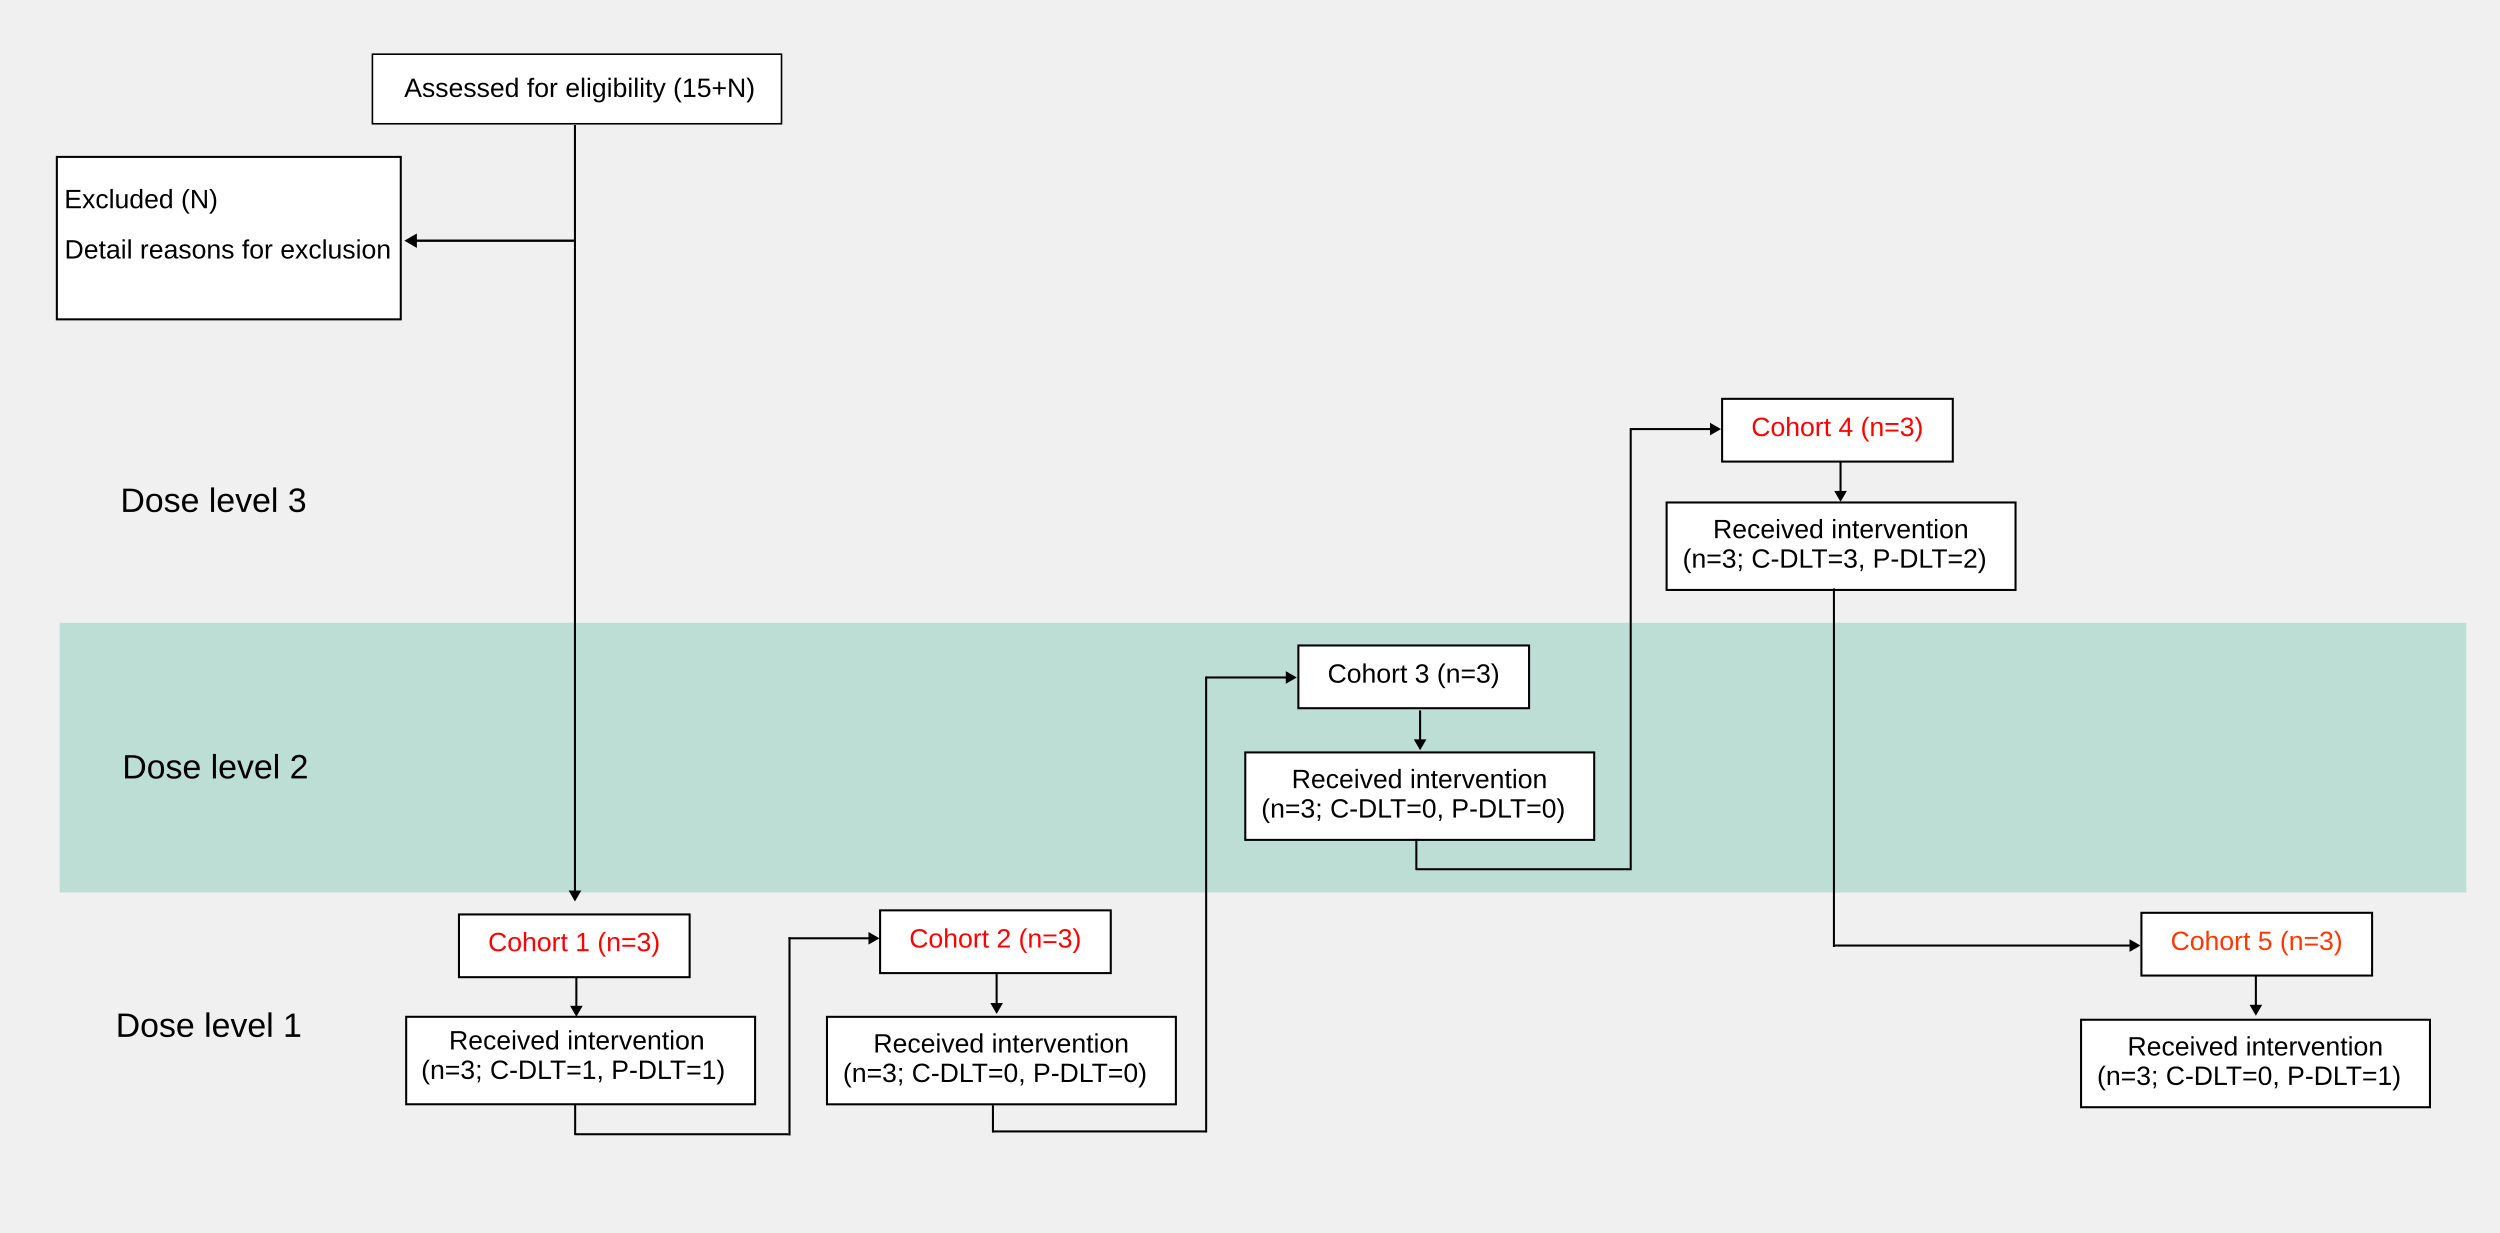
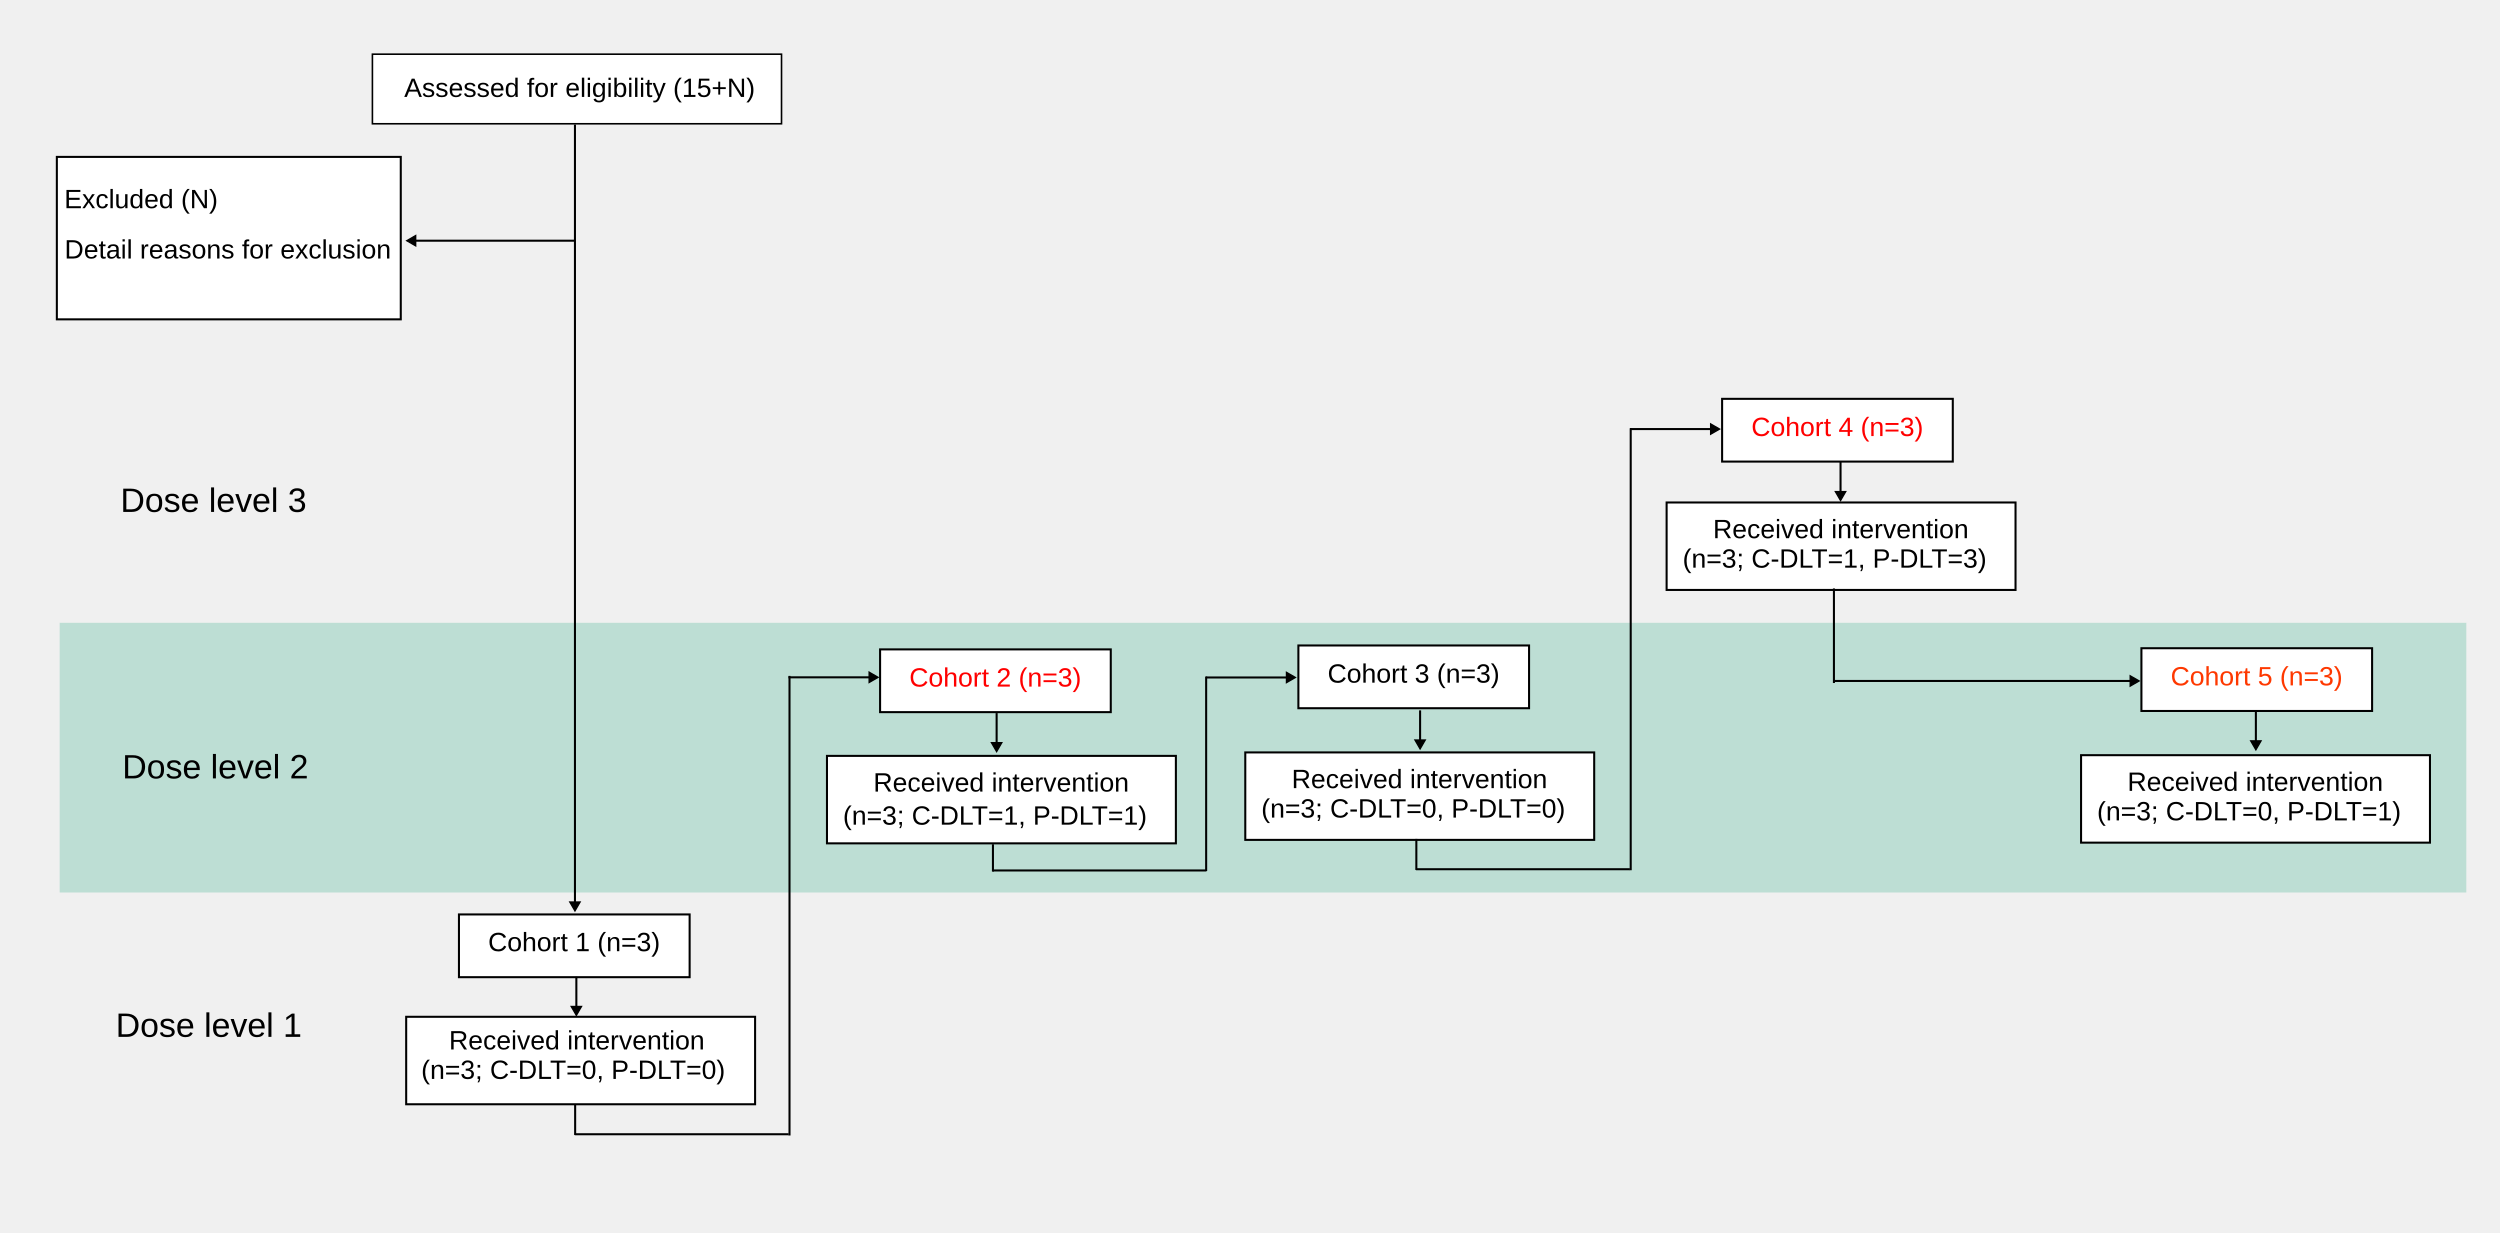
- <svg xmlns="http://www.w3.org/2000/svg" xmlns:xlink="http://www.w3.org/1999/xlink" width="365mm" height="180mm" viewBox="0 0 365 180" version="1.1" id="svg5" xml:space="preserve">
+ <svg xmlns="http://www.w3.org/2000/svg" width="365mm" height="180mm" viewBox="0 0 365 180" version="1.1" id="svg5" xml:space="preserve">
  <defs id="defs2">
-     <linearGradient id="linearGradient2886">
-       <stop style="stop-color:#000000;stop-opacity:1;" offset="0" id="stop2882" />
-       <stop style="stop-color:#000000;stop-opacity:0;" offset="1" id="stop2884" />
-     </linearGradient>
    <marker style="overflow:visible" id="marker2927" refX="0" refY="0" orient="auto-start-reverse" markerWidth="5.324" markerHeight="6.155" viewBox="0 0 5.324 6.155" preserveAspectRatio="xMidYMid">
      <path transform="scale(0.5)" style="fill:context-stroke;fill-rule:evenodd;stroke:context-stroke;stroke-width:1pt" d="M 5.77,0 -2.88,5 V -5 Z" id="path2925" />
    </marker>
    <marker style="overflow:visible" id="marker4870" refX="0" refY="0" orient="auto-start-reverse" markerWidth="5.324" markerHeight="6.155" viewBox="0 0 5.324 6.155" preserveAspectRatio="xMidYMid">
      <path transform="scale(0.5)" style="fill:context-stroke;fill-rule:evenodd;stroke:context-stroke;stroke-width:1pt" d="M 5.77,0 -2.88,5 V -5 Z" id="path4868" />
    </marker>
    <marker style="overflow:visible" id="marker4870-5" refX="0" refY="0" orient="auto-start-reverse" markerWidth="5.324" markerHeight="6.155" viewBox="0 0 5.324 6.155" preserveAspectRatio="xMidYMid">
      <path transform="scale(0.5)" style="fill:context-stroke;fill-rule:evenodd;stroke:context-stroke;stroke-width:1pt" d="M 5.77,0 -2.88,5 V -5 Z" id="path4868-9" />
    </marker>
    <marker style="overflow:visible" id="marker4870-4" refX="0" refY="0" orient="auto-start-reverse" markerWidth="5.324" markerHeight="6.155" viewBox="0 0 5.324 6.155" preserveAspectRatio="xMidYMid">
      <path transform="scale(0.5)" style="fill:context-stroke;fill-rule:evenodd;stroke:context-stroke;stroke-width:1pt" d="M 5.77,0 -2.88,5 V -5 Z" id="path4868-18" />
    </marker>
    <marker style="overflow:visible" id="marker4870-2" refX="0" refY="0" orient="auto-start-reverse" markerWidth="5.324" markerHeight="6.155" viewBox="0 0 5.324 6.155" preserveAspectRatio="xMidYMid">
      <path transform="scale(0.5)" style="fill:context-stroke;fill-rule:evenodd;stroke:context-stroke;stroke-width:1pt" d="M 5.77,0 -2.88,5 V -5 Z" id="path4868-6" />
    </marker>
    <marker style="overflow:visible" id="marker4870-4-1" refX="0" refY="0" orient="auto-start-reverse" markerWidth="5.324" markerHeight="6.155" viewBox="0 0 5.324 6.155" preserveAspectRatio="xMidYMid">
      <path transform="scale(0.5)" style="fill:context-stroke;fill-rule:evenodd;stroke:context-stroke;stroke-width:1pt" d="M 5.77,0 -2.88,5 V -5 Z" id="path4868-18-7" />
    </marker>
    <marker style="overflow:visible" id="marker2927-0" refX="0" refY="0" orient="auto-start-reverse" markerWidth="5.324" markerHeight="6.155" viewBox="0 0 5.324 6.155" preserveAspectRatio="xMidYMid">
      <path transform="scale(0.5)" style="fill:context-stroke;fill-rule:evenodd;stroke:context-stroke;stroke-width:1pt" d="M 5.77,0 -2.88,5 V -5 Z" id="path2925-6" />
    </marker>
    <marker style="overflow:visible" id="marker2927-0-0" refX="0" refY="0" orient="auto-start-reverse" markerWidth="5.324" markerHeight="6.155" viewBox="0 0 5.324 6.155" preserveAspectRatio="xMidYMid">
      <path transform="scale(0.5)" style="fill:context-stroke;fill-rule:evenodd;stroke:context-stroke;stroke-width:1pt" d="M 5.77,0 -2.88,5 V -5 Z" id="path2925-6-9" />
    </marker>
    <marker style="overflow:visible" id="marker2927-0-0-8" refX="0" refY="0" orient="auto-start-reverse" markerWidth="5.324" markerHeight="6.155" viewBox="0 0 5.324 6.155" preserveAspectRatio="xMidYMid">
      <path transform="scale(0.5)" style="fill:context-stroke;fill-rule:evenodd;stroke:context-stroke;stroke-width:1pt" d="M 5.77,0 -2.88,5 V -5 Z" id="path2925-6-9-9" />
    </marker>
    <marker style="overflow:visible" id="marker2927-0-0-1" refX="0" refY="0" orient="auto-start-reverse" markerWidth="5.324" markerHeight="6.155" viewBox="0 0 5.324 6.155" preserveAspectRatio="xMidYMid">
      <path transform="scale(0.5)" style="fill:context-stroke;fill-rule:evenodd;stroke:context-stroke;stroke-width:1pt" d="M 5.77,0 -2.88,5 V -5 Z" id="path2925-6-9-2" />
    </marker>
-     <linearGradient xlink:href="#linearGradient2886" id="linearGradient2888" x1="71.449" y1="137.868" x2="96.245" y2="137.868" gradientUnits="userSpaceOnUse" />
  </defs>
  <g id="layer1">
    <rect style="fill:#66c2a5;fill-opacity:0.364;fill-rule:evenodd;stroke-width:1.325;stroke-dasharray:none" id="rect13397" width="351.374" height="39.379" x="8.709" y="90.928" />
    <rect style="fill:#ffffff;fill-opacity:1;stroke:#000000;stroke-width:0.235;stroke-dasharray:none" id="rect458" width="59.73" height="10.159" x="54.372" y="7.911" />
    <text xml:space="preserve" style="font-size:3.881px;font-family:Arial;-inkscape-font-specification:Arial;fill:#ffffff;fill-opacity:1;stroke:#000000;stroke-width:0;stroke-dasharray:none" x="59.021" y="14.16" id="text1592">
      <tspan id="tspan1590" style="fill:#000000;fill-opacity:1;stroke-width:0;stroke-dasharray:none" x="59.021" y="14.16">Assessed for eligibility (15+N)</tspan>
    </text>
-     <path style="fill:#000000;fill-opacity:1;stroke:#000000;stroke-width:0.3;stroke-dasharray:none;marker-end:url(#marker4870-5)" d="M 83.943,18.252 V 130.551" id="path2121" />
-     <path style="fill:#000000;fill-opacity:1;stroke:#000000;stroke-width:0.343;stroke-dasharray:none;marker-end:url(#marker2927)" d="M 83.958,35.142 H 60.256" id="path2923" />
+     <path style="fill:#000000;fill-opacity:1;stroke:#000000;stroke-width:0.3;stroke-dasharray:none;marker-end:url(#marker4870-5)" d="M 83.943,18.185 V 132.124" id="path2121" />
+     <path style="fill:#000000;fill-opacity:1;stroke:#000000;stroke-width:0.3;stroke-dasharray:none;marker-end:url(#marker2927)" d="M 83.958,35.142 H 60.256" id="path2923" />
    <rect style="fill:#ffffff;fill-opacity:1;stroke:#000000;stroke-width:0.3;stroke-dasharray:none" id="rect458-6" width="50.212" height="23.718" x="8.3" y="22.907" />
    <text xml:space="preserve" style="font-size:3.881px;font-family:Arial;-inkscape-font-specification:Arial;fill:#ffffff;fill-opacity:1;stroke:#000000;stroke-width:0;stroke-dasharray:none" x="9.389" y="30.4" id="text1592-6">
      <tspan id="tspan1590-0" style="fill:#000000;fill-opacity:1;stroke-width:0;stroke-dasharray:none" x="9.389" y="30.4">Excluded (N)</tspan>
    </text>
    <rect style="fill:#ffffff;fill-opacity:1;stroke:#000000;stroke-width:0.3;stroke-dasharray:none" id="rect458-0" width="33.679" height="9.161" x="67.007" y="133.508" />
-     <text xml:space="preserve" style="font-size:3.881px;font-family:Arial;-inkscape-font-specification:Arial;fill:url(#linearGradient2888);fill-opacity:1;stroke:#000000;stroke-width:0;stroke-dasharray:none" x="71.256" y="138.872" id="text6162">
-       <tspan id="tspan6160" style="fill:#ff0000;fill-opacity:1;stroke-width:0;stroke-dasharray:none" x="71.256" y="138.872">Cohort 1 (n=3)</tspan>
+     <text xml:space="preserve" style="font-size:3.881px;font-family:Arial;-inkscape-font-specification:Arial;fill:#000000;fill-opacity:1;stroke:#000000;stroke-width:0;stroke-dasharray:none" x="71.256" y="138.872" id="text6162">
+       <tspan id="tspan6160" style="fill:#000000;fill-opacity:1;stroke-width:0;stroke-dasharray:none" x="71.256" y="138.872">Cohort 1 (n=3)</tspan>
    </text>
-     <path style="fill:#000000;fill-opacity:1;stroke:#000000;stroke-width:0.3;stroke-dasharray:none;stroke-opacity:1" d="m 115.268,165.784 v -28.939" id="path4643" />
-     <path style="fill:#000000;fill-opacity:1;stroke:#000000;stroke-width:0.3;stroke-dasharray:none;stroke-opacity:1;marker-end:url(#marker4870)" d="m 115.121,136.99 h 12.207" id="path4866" />
-     <rect style="fill:#ffffff;fill-opacity:1;stroke:#000000;stroke-width:0.3;stroke-dasharray:none" id="rect458-0-9-3-4" width="50.941" height="12.77" x="120.738" y="148.459" />
-     <text xml:space="preserve" style="font-size:3.881px;font-family:Arial;-inkscape-font-specification:Arial;fill:#000000;fill-opacity:1;stroke:#000000;stroke-width:0;stroke-dasharray:none" x="127.517" y="153.673" id="text6162-8-4">
-       <tspan style="stroke-width:0;stroke-dasharray:none" x="127.517" y="153.673" id="tspan8841-8">Received intervention </tspan>
+     <path style="fill:#000000;fill-opacity:1;stroke:#000000;stroke-width:0.3;stroke-dasharray:none;stroke-opacity:1" d="M 115.268,165.784 V 98.679" id="path4643" />
+     <path style="fill:#000000;fill-opacity:1;stroke:#000000;stroke-width:0.3;stroke-dasharray:none;stroke-opacity:1;marker-end:url(#marker4870)" d="m 115.121,98.89 h 12.207" id="path4866" />
+     <rect style="fill:#ffffff;fill-opacity:1;stroke:#000000;stroke-width:0.3;stroke-dasharray:none" id="rect458-0-9-3-4" width="50.941" height="12.77" x="120.738" y="110.359" />
+     <text xml:space="preserve" style="font-size:3.881px;font-family:Arial;-inkscape-font-specification:Arial;fill:#000000;fill-opacity:1;stroke:#000000;stroke-width:0;stroke-dasharray:none" x="127.517" y="115.573" id="text6162-8-4">
+       <tspan style="stroke-width:0;stroke-dasharray:none" x="127.517" y="115.573" id="tspan8841-8">Received intervention </tspan>
    </text>
-     <text xml:space="preserve" style="font-size:3.881px;font-family:Arial;-inkscape-font-specification:Arial;fill:#000000;fill-opacity:1;stroke:#000000;stroke-width:0;stroke-dasharray:none" x="123.075" y="157.977" id="text6162-8-2-4">
-       <tspan style="stroke-width:0;stroke-dasharray:none" x="123.075" y="157.977" id="tspan8841-9-5">(n=3; C-DLT=0, P-DLT=0)</tspan>
+     <text xml:space="preserve" style="font-size:3.881px;font-family:Arial;-inkscape-font-specification:Arial;fill:#000000;fill-opacity:1;stroke:#000000;stroke-width:0;stroke-dasharray:none" x="123.075" y="120.406" id="text6162-8-2-4">
+       <tspan style="stroke-width:0;stroke-dasharray:none" x="123.075" y="120.406" id="tspan8841-9-5">(n=3; C-DLT=1, P-DLT=1)</tspan>
    </text>
    <text xml:space="preserve" style="font-style:normal;font-variant:normal;font-weight:normal;font-stretch:normal;font-size:4.858px;font-family:Arial;-inkscape-font-specification:Arial;fill:#000000;fill-opacity:1;stroke:#000000;stroke-width:0.3;stroke-dasharray:none;stroke-opacity:1" x="217.913" y="149.495" id="text4390-9-3">
      <tspan id="tspan4388-4-4" style="stroke:#000000;stroke-width:0.3;stroke-dasharray:none;stroke-opacity:1" x="217.913" y="149.495" />
    </text>
    <text xml:space="preserve" style="font-size:3.881px;font-family:Arial;-inkscape-font-specification:Arial;fill:#000000;stroke:#000000;stroke-width:0;stroke-dasharray:none" x="9.431" y="37.739" id="text1135">
      <tspan style="stroke-width:0;stroke-dasharray:none" x="9.431" y="37.739" id="tspan1836">Detail reasons for exclusion</tspan>
    </text>
-     <path style="fill:#000000;fill-opacity:1;stroke:#000000;stroke-width:0.3;stroke-dasharray:none;stroke-opacity:1" d="M 176.098,165.332 V 98.78" id="path4643-4" />
-     <path style="fill:#000000;fill-opacity:1;stroke:#000000;stroke-width:0.3;stroke-dasharray:none;stroke-opacity:1" d="m 144.905,165.188 h 31.24" id="path4645-6-1-9" />
-     <path style="fill:#000000;fill-opacity:1;stroke:#000000;stroke-width:0.3;stroke-dasharray:none" d="m 144.969,161.357 v 3.985" id="path7716-8-6-4" />
+     <path style="fill:#000000;fill-opacity:1;stroke:#000000;stroke-width:0.3;stroke-dasharray:none;stroke-opacity:1" d="M 176.098,127.166 V 98.78" id="path4643-4" />
+     <path style="fill:#000000;fill-opacity:1;stroke:#000000;stroke-width:0.3;stroke-dasharray:none;stroke-opacity:1" d="m 144.905,127.088 h 31.24" id="path4645-6-1-9" />
+     <path style="fill:#000000;fill-opacity:1;stroke:#000000;stroke-width:0.3;stroke-dasharray:none" d="m 144.969,123.257 v 3.985" id="path7716-8-6-4" />
    <path style="fill:#000000;fill-opacity:1;stroke:#000000;stroke-width:0.3;stroke-dasharray:none;stroke-opacity:1" d="M 238.083,127.055 V 62.524" id="path4643-1" />
    <rect style="fill:#ffffff;fill-opacity:1;stroke:#000000;stroke-width:0.3;stroke-dasharray:none" id="rect458-0-9-3-4-06" width="50.941" height="12.77" x="181.811" y="109.853" />
    <path style="fill:#000000;fill-opacity:1;stroke:#000000;stroke-width:0.3;stroke-dasharray:none;marker-end:url(#marker2927)" d="m 84.148,142.619 v 4.758" id="path7716" />
    <path style="fill:#000000;fill-opacity:1;stroke:#000000;stroke-width:0.3;stroke-dasharray:none;stroke-opacity:1" d="M 83.909,165.6 H 115.149" id="path4645-6-1" />
    <path style="fill:#000000;fill-opacity:1;stroke:#000000;stroke-width:0.3;stroke-dasharray:none;stroke-opacity:1;marker-end:url(#marker4870-4)" d="m 237.981,62.643 h 12.207" id="path4866-8" />
    <path style="fill:#000000;fill-opacity:1;stroke:#000000;stroke-width:0.3;stroke-dasharray:none;stroke-opacity:1" d="m 206.723,126.907 h 31.24" id="path4645-6-1-3" />
    <path style="fill:#000000;fill-opacity:1;stroke:#000000;stroke-width:0.3;stroke-dasharray:none" d="m 83.972,161.173 v 4.531" id="path7716-8-6" />
    <path style="fill:#000000;fill-opacity:1;stroke:#000000;stroke-width:0.3;stroke-dasharray:none" d="m 206.786,122.48 v 4.531" id="path7716-8-6-9" />
    <rect style="display:inline;fill:#ffffff;fill-opacity:1;stroke:#000000;stroke-width:0.3;stroke-dasharray:none" id="rect458-0-9-3" width="50.941" height="12.77" x="59.302" y="148.452" />
    <text xml:space="preserve" style="font-size:3.881px;font-family:Arial;-inkscape-font-specification:Arial;fill:#000000;fill-opacity:1;stroke:#000000;stroke-width:0;stroke-dasharray:none" x="65.559" y="153.217" id="text6162-8">
      <tspan style="stroke-width:0;stroke-dasharray:none" x="65.559" y="153.217" id="tspan8841">Received intervention </tspan>
    </text>
    <text xml:space="preserve" style="font-size:3.881px;font-family:Arial;-inkscape-font-specification:Arial;display:inline;fill:#000000;fill-opacity:1;stroke:#000000;stroke-width:0;stroke-dasharray:none" x="61.497" y="157.522" id="text6162-8-2">
-       <tspan style="stroke-width:0;stroke-dasharray:none" x="61.497" y="157.522" id="tspan8841-9">(n=3; C-DLT=1, P-DLT=1)</tspan>
+       <tspan style="stroke-width:0;stroke-dasharray:none" x="61.497" y="157.522" id="tspan8841-9">(n=3; C-DLT=0, P-DLT=0)</tspan>
    </text>
    <rect style="fill:#ffffff;fill-opacity:1;stroke:#000000;stroke-width:0.3;stroke-dasharray:none" id="rect458-0-0-0" width="33.679" height="9.161" x="189.564" y="94.239" />
    <text xml:space="preserve" style="font-size:3.881px;font-family:Arial;-inkscape-font-specification:Arial;fill:#000000;fill-opacity:1;stroke:#000000;stroke-width:0;stroke-dasharray:none" x="193.825" y="99.671" id="text6162-9-1">
      <tspan id="tspan6160-0-3" style="fill:#000000;fill-opacity:1;stroke-width:0;stroke-dasharray:none" x="193.825" y="99.671">Cohort 3 (n=3)</tspan>
    </text>
    <path style="fill:#000000;fill-opacity:1;stroke:#000000;stroke-width:0.3;stroke-dasharray:none;stroke-opacity:1;marker-end:url(#marker4870-2)" d="m 176.05,98.912 h 12.207" id="path4866-3" />
    <text xml:space="preserve" style="font-size:3.881px;font-family:Arial;-inkscape-font-specification:Arial;fill:#000000;fill-opacity:1;stroke:#000000;stroke-width:0;stroke-dasharray:none" x="188.59" y="115.067" id="text6162-8-4-7">
      <tspan style="stroke-width:0;stroke-dasharray:none" x="188.59" y="115.067" id="tspan8841-8-0">Received intervention </tspan>
    </text>
    <text xml:space="preserve" style="font-size:3.881px;font-family:Arial;-inkscape-font-specification:Arial;fill:#000000;fill-opacity:1;stroke:#000000;stroke-width:0;stroke-dasharray:none" x="184.148" y="119.371" id="text6162-8-2-4-3">
      <tspan style="stroke-width:0;stroke-dasharray:none" x="184.148" y="119.371" id="tspan8841-9-5-7">(n=3; C-DLT=0, P-DLT=0)</tspan>
    </text>
    <rect style="fill:#ffffff;fill-opacity:1;stroke:#000000;stroke-width:0.3;stroke-dasharray:none" id="rect458-0-0-0-3" width="33.679" height="9.161" x="251.428" y="58.23" />
    <text xml:space="preserve" style="font-size:3.881px;font-family:Arial;-inkscape-font-specification:Arial;fill:#ff0000;fill-opacity:1;stroke:#000000;stroke-width:0;stroke-dasharray:none" x="255.688" y="63.662" id="text6162-9-1-0">
      <tspan id="tspan6160-0-3-2" style="fill:#ff0000;fill-opacity:1;stroke-width:0;stroke-dasharray:none" x="255.688" y="63.662">Cohort 4 (n=3)</tspan>
    </text>
    <rect style="fill:#ffffff;fill-opacity:1;stroke:#000000;stroke-width:0.3;stroke-dasharray:none" id="rect458-0-9-3-4-06-3" width="50.941" height="12.77" x="243.326" y="73.362" />
    <text xml:space="preserve" style="font-size:3.881px;font-family:Arial;-inkscape-font-specification:Arial;fill:#000000;fill-opacity:1;stroke:#000000;stroke-width:0;stroke-dasharray:none" x="250.105" y="78.576" id="text6162-8-4-7-5">
      <tspan style="stroke-width:0;stroke-dasharray:none" x="250.105" y="78.576" id="tspan8841-8-0-2">Received intervention </tspan>
    </text>
    <text xml:space="preserve" style="font-size:3.881px;font-family:Arial;-inkscape-font-specification:Arial;fill:#000000;fill-opacity:1;stroke:#000000;stroke-width:0;stroke-dasharray:none" x="245.663" y="82.88" id="text6162-8-2-4-3-0">
-       <tspan style="stroke-width:0;stroke-dasharray:none" x="245.663" y="82.88" id="tspan8841-9-5-7-5">(n=3; C-DLT=3, P-DLT=2)</tspan>
+       <tspan style="stroke-width:0;stroke-dasharray:none" x="245.663" y="82.88" id="tspan8841-9-5-7-5">(n=3; C-DLT=1, P-DLT=3)</tspan>
    </text>
-     <rect style="fill:#ffffff;fill-opacity:1;stroke:#000000;stroke-width:0.3;stroke-dasharray:none;stroke-opacity:1" id="rect458-0-0-0-9" width="33.679" height="9.161" x="312.647" y="133.27" />
-     <text xml:space="preserve" style="font-size:3.881px;font-family:Arial;-inkscape-font-specification:Arial;fill:#fe3800;fill-opacity:1;stroke:#000000;stroke-width:0;stroke-dasharray:none" x="316.908" y="138.702" id="text6162-9-1-8">
-       <tspan id="tspan6160-0-3-1" style="fill:#fe3800;fill-opacity:1;stroke-width:0;stroke-dasharray:none" x="316.908" y="138.702">Cohort 5 (n=3)</tspan>
+     <rect style="fill:#ffffff;fill-opacity:1;stroke:#000000;stroke-width:0.3;stroke-dasharray:none;stroke-opacity:1" id="rect458-0-0-0-9" width="33.679" height="9.161" x="312.647" y="94.641" />
+     <text xml:space="preserve" style="font-size:3.881px;font-family:Arial;-inkscape-font-specification:Arial;fill:#fe3800;fill-opacity:1;stroke:#000000;stroke-width:0;stroke-dasharray:none" x="316.908" y="100.073" id="text6162-9-1-8">
+       <tspan id="tspan6160-0-3-1" style="fill:#fe3800;fill-opacity:1;stroke-width:0;stroke-dasharray:none" x="316.908" y="100.073">Cohort 5 (n=3)</tspan>
    </text>
-     <rect style="fill:#ffffff;fill-opacity:1;stroke:#000000;stroke-width:0.3;stroke-dasharray:none" id="rect458-0-9-3-4-06-8" width="50.941" height="12.77" x="303.835" y="148.884" />
-     <text xml:space="preserve" style="font-size:3.881px;font-family:Arial;-inkscape-font-specification:Arial;fill:#000000;fill-opacity:1;stroke:#000000;stroke-width:0;stroke-dasharray:none" x="310.613" y="154.098" id="text6162-8-4-7-3">
-       <tspan style="stroke-width:0;stroke-dasharray:none" x="310.613" y="154.098" id="tspan8841-8-0-27">Received intervention </tspan>
+     <rect style="fill:#ffffff;fill-opacity:1;stroke:#000000;stroke-width:0.3;stroke-dasharray:none" id="rect458-0-9-3-4-06-8" width="50.941" height="12.77" x="303.835" y="110.256" />
+     <text xml:space="preserve" style="font-size:3.881px;font-family:Arial;-inkscape-font-specification:Arial;fill:#000000;fill-opacity:1;stroke:#000000;stroke-width:0;stroke-dasharray:none" x="310.613" y="115.469" id="text6162-8-4-7-3">
+       <tspan style="stroke-width:0;stroke-dasharray:none" x="310.613" y="115.469" id="tspan8841-8-0-27">Received intervention </tspan>
    </text>
-     <text xml:space="preserve" style="font-size:3.881px;font-family:Arial;-inkscape-font-specification:Arial;fill:#000000;fill-opacity:1;stroke:#000000;stroke-width:0;stroke-dasharray:none" x="306.172" y="158.402" id="text6162-8-2-4-3-2">
-       <tspan style="stroke-width:0;stroke-dasharray:none" x="306.172" y="158.402" id="tspan8841-9-5-7-3">(n=3; C-DLT=0, P-DLT=1)</tspan>
+     <text xml:space="preserve" style="font-size:3.881px;font-family:Arial;-inkscape-font-specification:Arial;fill:#000000;fill-opacity:1;stroke:#000000;stroke-width:0;stroke-dasharray:none" x="306.172" y="119.774" id="text6162-8-2-4-3-2">
+       <tspan style="stroke-width:0;stroke-dasharray:none" x="306.172" y="119.774" id="tspan8841-9-5-7-3">(n=3; C-DLT=0, P-DLT=1)</tspan>
    </text>
-     <path style="fill:#000000;fill-opacity:1;stroke:#000000;stroke-width:0.3;stroke-dasharray:none;stroke-opacity:1;marker-end:url(#marker4870-4-1)" d="m 267.674,138.049 h 43.768" id="path4866-8-5" />
-     <path style="fill:#000000;fill-opacity:1;stroke:#000000;stroke-width:0.3;stroke-dasharray:none" d="M 267.754,85.914 V 138.26" id="path7716-8-6-9-4" />
-     <path style="fill:#000000;fill-opacity:1;stroke:#000000;stroke-width:0.3;stroke-dasharray:none;marker-end:url(#marker2927-0)" d="m 145.508,142.21 v 4.758" id="path7716-2" />
+     <path style="fill:#000000;fill-opacity:1;stroke:#000000;stroke-width:0.3;stroke-dasharray:none;stroke-opacity:1;marker-end:url(#marker4870-4-1)" d="m 267.674,99.42 h 43.768" id="path4866-8-5" />
+     <path style="fill:#000000;fill-opacity:1;stroke:#000000;stroke-width:0.3;stroke-dasharray:none" d="M 267.754,85.914 V 99.72" id="path7716-8-6-9-4" />
+     <path style="fill:#000000;fill-opacity:1;stroke:#000000;stroke-width:0.3;stroke-dasharray:none;marker-end:url(#marker2927-0)" d="m 145.508,104.11 v 4.758" id="path7716-2" />
    <path style="fill:#000000;fill-opacity:1;stroke:#000000;stroke-width:0.3;stroke-dasharray:none;marker-end:url(#marker2927-0-0)" d="m 207.335,103.714 v 4.758" id="path7716-2-6" />
    <path style="fill:#000000;fill-opacity:1;stroke:#000000;stroke-width:0.3;stroke-dasharray:none;marker-end:url(#marker2927-0-0-8)" d="m 268.719,67.453 v 4.758" id="path7716-2-6-1" />
-     <path style="fill:#000000;fill-opacity:1;stroke:#000000;stroke-width:0.3;stroke-dasharray:none;marker-end:url(#marker2927-0-0-1)" d="m 329.358,142.472 v 4.758" id="path7716-2-6-8" />
+     <path style="fill:#000000;fill-opacity:1;stroke:#000000;stroke-width:0.3;stroke-dasharray:none;marker-end:url(#marker2927-0-0-1)" d="m 329.358,103.843 v 4.758" id="path7716-2-6-8" />
    <rect style="fill:#ffffff;fill-opacity:0;stroke:#ff0000;stroke-width:0.3;stroke-dasharray:none;stroke-opacity:0;paint-order:stroke fill markers" id="rect13393" width="151.507" height="47.487" x="18.844" y="132.599" />
    <rect style="fill:#ffffff;fill-opacity:0;stroke:#ff0000;stroke-width:0.3;stroke-dasharray:none;stroke-opacity:0;paint-order:stroke fill markers" id="rect13395" width="30.905" height="20.352" x="20.352" y="84.734" />
    <text xml:space="preserve" style="font-style:normal;font-variant:normal;font-weight:normal;font-stretch:normal;font-size:4.939px;font-family:Arial;-inkscape-font-specification:'Arial, Normal';font-variant-ligatures:normal;font-variant-caps:normal;font-variant-numeric:normal;font-variant-east-asian:normal;fill:#000000;fill-opacity:1;stroke:#000000;stroke-width:0;stroke-dasharray:none" x="16.899" y="151.377" id="text6162-8-3">
      <tspan style="font-style:normal;font-variant:normal;font-weight:normal;font-stretch:normal;font-size:4.939px;font-family:Arial;-inkscape-font-specification:'Arial, Normal';font-variant-ligatures:normal;font-variant-caps:normal;font-variant-numeric:normal;font-variant-east-asian:normal;stroke-width:0;stroke-dasharray:none" x="16.899" y="151.377" id="tspan8841-7">Dose level 1</tspan>
    </text>
    <text xml:space="preserve" style="font-style:normal;font-variant:normal;font-weight:normal;font-stretch:normal;font-size:4.939px;font-family:Arial;-inkscape-font-specification:'Arial, Normal';font-variant-ligatures:normal;font-variant-caps:normal;font-variant-numeric:normal;font-variant-east-asian:normal;fill:#000000;fill-opacity:1;stroke:#000000;stroke-width:0;stroke-dasharray:none" x="17.854" y="113.648" id="text6162-8-3-7">
      <tspan style="font-style:normal;font-variant:normal;font-weight:normal;font-stretch:normal;font-size:4.939px;font-family:Arial;-inkscape-font-specification:'Arial, Normal';font-variant-ligatures:normal;font-variant-caps:normal;font-variant-numeric:normal;font-variant-east-asian:normal;stroke-width:0;stroke-dasharray:none" x="17.854" y="113.648" id="tspan8841-7-4">Dose level 2</tspan>
    </text>
    <text xml:space="preserve" style="font-style:normal;font-variant:normal;font-weight:normal;font-stretch:normal;font-size:4.939px;font-family:Arial;-inkscape-font-specification:'Arial, Normal';font-variant-ligatures:normal;font-variant-caps:normal;font-variant-numeric:normal;font-variant-east-asian:normal;fill:#000000;fill-opacity:1;stroke:#000000;stroke-width:0;stroke-dasharray:none" x="17.587" y="74.739" id="text6162-8-3-76">
      <tspan style="font-style:normal;font-variant:normal;font-weight:normal;font-stretch:normal;font-size:4.939px;font-family:Arial;-inkscape-font-specification:'Arial, Normal';font-variant-ligatures:normal;font-variant-caps:normal;font-variant-numeric:normal;font-variant-east-asian:normal;stroke-width:0;stroke-dasharray:none" x="17.587" y="74.739" id="tspan8841-7-5">Dose level 3</tspan>
    </text>
-     <g id="g7401">
+     <g id="g7401" transform="translate(0,-38.10002)">
      <rect style="fill:#ffffff;fill-opacity:1;stroke:#000000;stroke-width:0.3;stroke-dasharray:none" id="rect458-0-0" width="33.679" height="9.161" x="128.493" y="132.911" />
      <text xml:space="preserve" style="font-size:3.881px;font-family:Arial;-inkscape-font-specification:Arial;fill:#ff0000;fill-opacity:1;stroke:#000000;stroke-width:0;stroke-dasharray:none" x="132.754" y="138.343" id="text6162-9">
        <tspan id="tspan6160-0" style="fill:#ff0000;fill-opacity:1;stroke-width:0;stroke-dasharray:none" x="132.754" y="138.343">Cohort 2 (n=3)</tspan>
      </text>
    </g>
  </g>
</svg>
